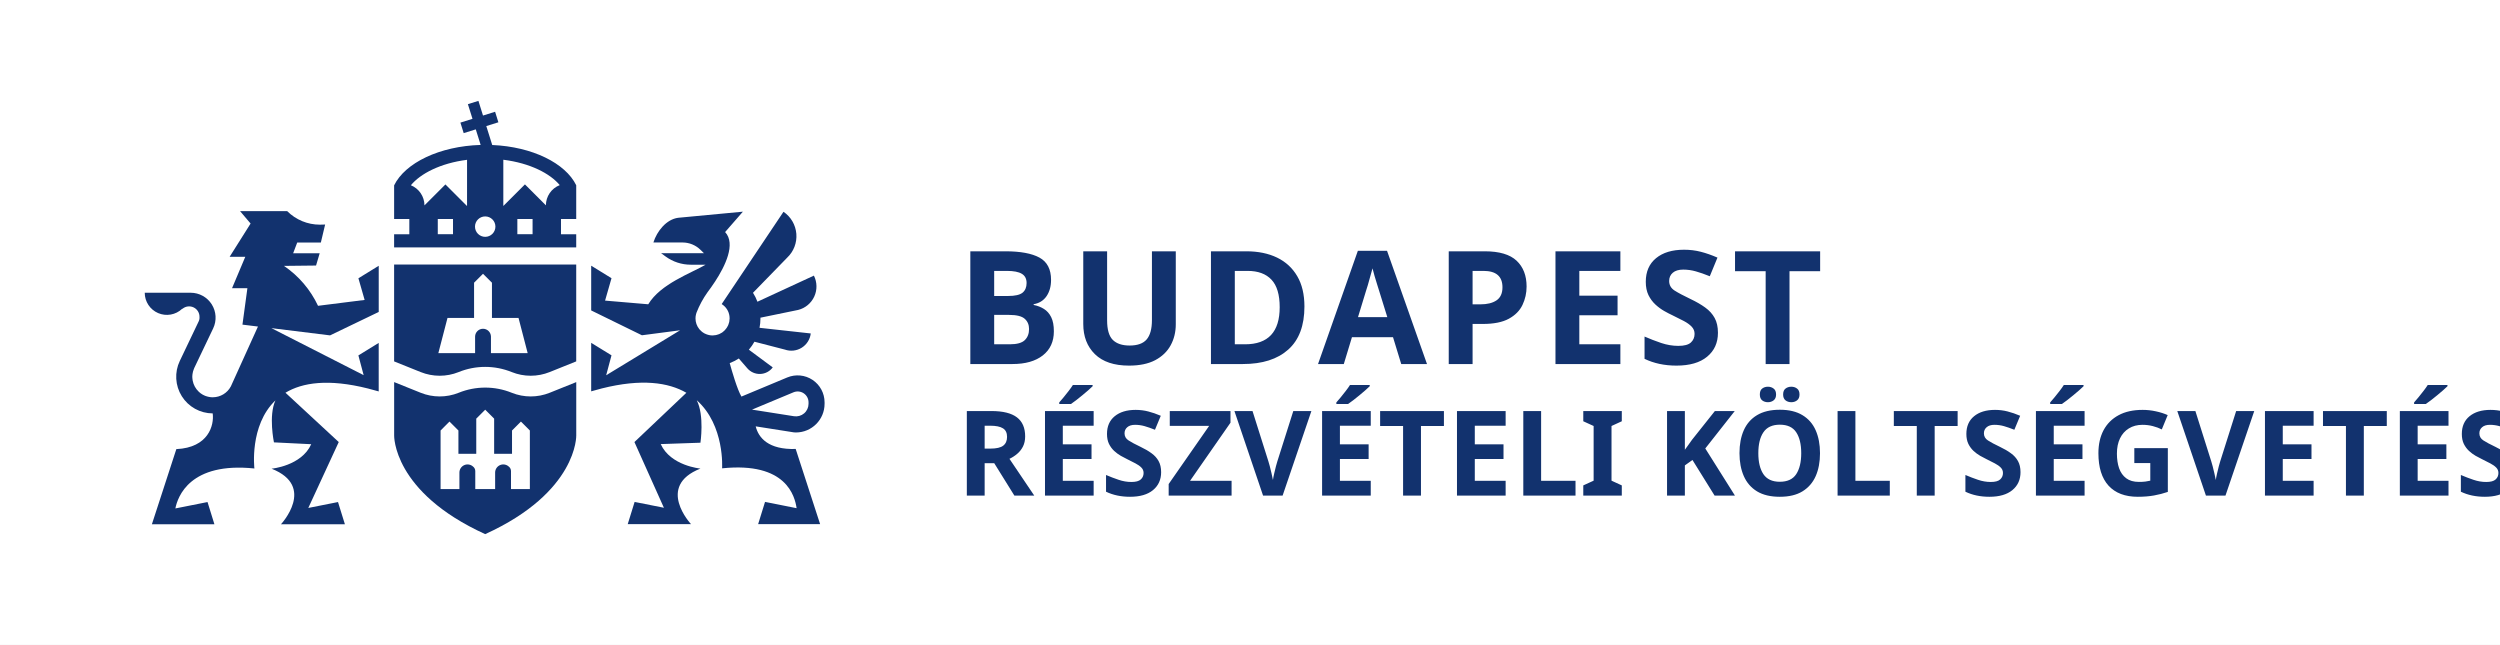
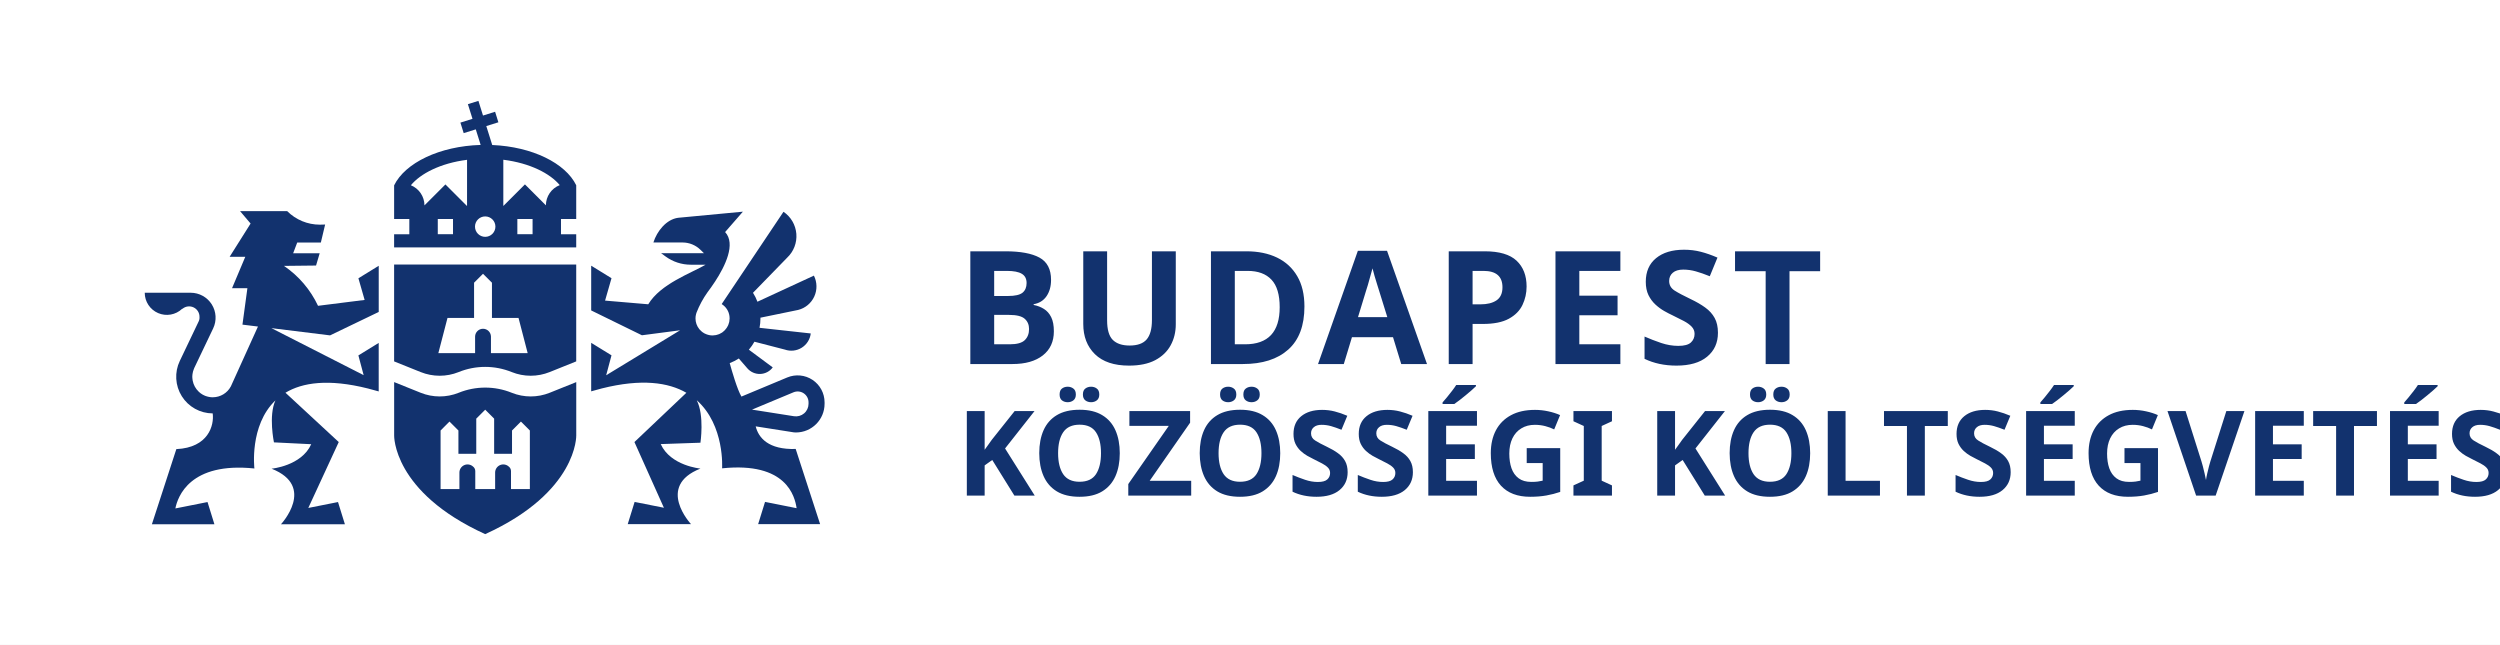
<svg xmlns="http://www.w3.org/2000/svg" width="570" height="147" viewBox="0 0 570 147">
  <defs>
    <style>.a{fill:#fff;}.b,.c,.d{fill:#12326e;}.c{font-size:36px;font-family:SourceSansPro-Bold, Source Sans Pro;font-weight:700;letter-spacing:0.048em;}.d{font-size:27px;font-family:SourceSansPro-SemiBold, Source Sans Pro;font-weight:600;}</style>
  </defs>
  <g transform="translate(-466 429)">
    <rect class="a" width="570" height="147" transform="translate(466 -429)" />
    <g transform="translate(1 174)">
      <g transform="translate(-447.351 -1622.971)">
        <g transform="translate(862.801 806.641)">
          <g transform="translate(139.408 273.645)">
            <path class="b" d="M153.13,304.731l6.05,2.433a11.6,11.6,0,0,0,8.652.008l.016-.008a16.1,16.1,0,0,1,12.092,0,11.582,11.582,0,0,0,8.66,0l6.05-2.433V282.65H153.13Zm12.172-9.909h6.058v-8.032l2.038-2.03,2.038,2.03v8.032h6.058l2.086,8.024h-8.37V299.06a1.809,1.809,0,0,0-3.617,0v3.786h-8.378Z" transform="translate(-153.13 -282.65)" />
            <path class="b" d="M194.66,315.92l-6.05,2.433a11.582,11.582,0,0,1-8.66,0,16.1,16.1,0,0,0-12.092,0l-.016.008a11.6,11.6,0,0,1-8.652-.008l-6.05-2.433v12.156s-.363,12.9,20.76,22.508c21.123-9.611,20.76-22.508,20.76-22.508Zm-10.585,24.385h-4.294v-4.092a1.3,1.3,0,0,0-.524-1.047,1.856,1.856,0,0,0-3.093,1.353v3.786h-4.527v-4.092a1.3,1.3,0,0,0-.524-1.047,1.856,1.856,0,0,0-3.093,1.353v3.786h-4.294V326.957l2.03-2.038,2.038,2.038v5.317h4.068V324.25l2.038-2.038,2.038,2.038v8.024h4.076v-5.317l2.03-2.038,2.038,2.038v13.349Z" transform="translate(-153.132 -289.118)" />
          </g>
          <path class="b" d="M175.5,246.392l-1.353-4.318,2.755-.862-.749-2.4-2.755.862-1.047-3.343-2.4.749L171,240.422l-2.755.862.749,2.4,2.755-.862,1.112,3.553c-9.369.274-17.223,4.092-19.729,9.216v7.677H156.6v3.472H153.13v3h41.52v-3h-3.472v-3.472h3.472v-7.7C192.193,250.533,184.637,246.778,175.5,246.392Zm-8.942,20.341h-3.472v-3.472h3.472Zm3.2-6.469h-.048l-4.882-4.882-4.777,4.777a4.981,4.981,0,0,0-3.1-4.592c2.159-2.626,6.7-5.027,12.809-5.8Zm4.141,7.065A2.328,2.328,0,1,1,176.226,265,2.329,2.329,0,0,1,173.9,267.329Zm10.8-.6h-3.472v-3.472H184.7Zm3.037-6.582-4.777-4.777-4.882,4.882h-.048v-10.5c6.122.765,10.69,3.158,12.865,5.784A4.956,4.956,0,0,0,187.738,260.151Z" transform="translate(-13.722 0)" />
          <path class="b" d="M255.594,318.031a6.54,6.54,0,0,0,6.525-6.533v-.338a6.146,6.146,0,0,0-8.515-5.671l-10.44,4.358c-.951-1.579-2.215-5.961-2.675-7.629a11.2,11.2,0,0,0,2.078-1.055l1.95,2.248a3.712,3.712,0,0,0,5.784-.217l-5.446-4.036a11.007,11.007,0,0,0,1.273-1.821l6.952,1.8a4.455,4.455,0,0,0,5.889-3.682l-11.681-1.289a10.88,10.88,0,0,0,.209-2.127c0-.064-.008-.121-.008-.177l8.612-1.772a5.518,5.518,0,0,0,3.585-7.822l-12.873,5.953a10.459,10.459,0,0,0-1.015-2.038l7.8-8.016a6.727,6.727,0,0,0-.846-10.457l-14.09,21.042h0a2.994,2.994,0,0,1,.363.266c.04.032.081.073.121.1.072.064.145.129.209.193.048.048.089.1.137.145a1.7,1.7,0,0,1,.153.185c.048.056.089.121.137.185s.073.113.113.169a2.051,2.051,0,0,1,.129.226l.073.145a2.806,2.806,0,0,1,.121.274.149.149,0,0,1,.016.056,3.624,3.624,0,0,1,.193.773c0,.024.008.048.008.073h0c.016.161.032.322.032.483a4.365,4.365,0,0,1-.064.653,1.487,1.487,0,0,1-.032.185,3.282,3.282,0,0,1-.177.564c-.032.073-.056.145-.089.218a3.066,3.066,0,0,1-.25.451,2.281,2.281,0,0,1-.161.226c-.081.1-.169.209-.258.314-.056.064-.113.129-.169.185a4.163,4.163,0,0,1-.5.419c-.032.016-.056.032-.089.048a3.841,3.841,0,0,1-.508.274,2.114,2.114,0,0,1-.2.081,4.636,4.636,0,0,1-.475.145l-.209.048a4.15,4.15,0,0,1-.709.073,3.513,3.513,0,0,1-.411-.024c-.016,0-.032-.008-.056-.008-.121-.016-.234-.032-.346-.056-.008,0-.008,0-.016-.008a3.66,3.66,0,0,1-.878-.306c-.04-.016-.081-.04-.121-.056h0c-.129-.073-.25-.145-.371-.226a3.29,3.29,0,0,1-.266-.2c-.008-.008-.016-.008-.016-.016a3.668,3.668,0,0,1-.4-.387c-.04-.048-.089-.1-.129-.145l-.016-.016a3.866,3.866,0,0,1-.862-2.441c0-.169.016-.338.032-.5V291.5a.15.15,0,0,1,.016-.056,4.016,4.016,0,0,1,.193-.757,21.379,21.379,0,0,1,2.505-4.632c.483-.636,1.088-1.474,1.7-2.417l.008-.008h0c2.3-3.512,4.8-8.6,2.3-11.294l4.052-4.648-14.766,1.394c-2.675.362-4.817,3.021-5.639,5.631h6.654a5.839,5.839,0,0,1,4.06,1.651l.806.789h-9.772l1.039.757a9.732,9.732,0,0,0,5.72,1.869H235c-3.367,1.966-10.263,4.35-13.083,9.023l-9.844-.838,1.466-5.107-4.632-2.852v10.2l11.568,5.663h0l8.7-1.136-16.853,10.255,1.216-4.544-4.632-2.852v11.061h0l2.417-.661c9.111-2.288,15.21-1.361,19.286.991l-11.842,11.23,6.719,14.984-6.678-1.329-1.571,5.067h14.436s-8.088-8.636,2.143-12.672c0,0-6.815-.62-9.055-5.583l9.055-.314s.934-6.187-.838-9.683c6.429,5.72,5.776,15.524,5.776,15.524,14.646-1.531,16.579,6.356,16.99,9.087l-7.2-1.434-1.571,5.067H261.1l-5.567-17.135c-6.235.193-8.483-2.554-9.119-5.156l8.136,1.281A4.832,4.832,0,0,0,255.594,318.031Zm-10.021-5.212,9.458-3.947a2.478,2.478,0,0,1,3.432,2.288v.338a2.871,2.871,0,0,1-3.319,2.828Z" transform="translate(-24.566 -6.097)" />
          <path class="b" d="M124.8,295.863l11.1-5.341V279.992l-4.632,2.852,1.418,4.938-10.626,1.337a22.656,22.656,0,0,0-7.766-9.1l7.315-.081.83-2.8h-6.05l.926-2.441h5.389l.975-4.109c-.226.016-.967.032-1.192.032a10.541,10.541,0,0,1-7.46-3.085H104.285l2.4,2.828-4.777,7.581h3.569l-3.021,7.162h3.5l-1.128,8.306,3.537.435L102.408,307a3.955,3.955,0,0,1-.226.5l-.008.008h0a4.667,4.667,0,0,1-4.092,2.465c-.008,0-.024.008-.032.008-.129,0-.258-.016-.379-.024a.459.459,0,0,1-.1-.008c-.1-.008-.2-.032-.306-.048l-.25-.048c-.081-.016-.161-.04-.242-.064-.1-.032-.218-.064-.322-.1-.056-.024-.113-.04-.169-.064a5.126,5.126,0,0,1-.475-.226c-.016-.008-.04-.024-.056-.032-.137-.081-.274-.169-.4-.258l-.089-.064a3.469,3.469,0,0,1-.371-.314l-.032-.032a4.647,4.647,0,0,1-1.378-2.522.621.621,0,0,1-.016-.121c-.016-.121-.032-.25-.048-.379-.008-.081-.008-.169-.016-.25,0-.04-.008-.072-.008-.113s.008-.089.008-.137c0-.1.008-.2.016-.3.008-.064.016-.121.024-.185a4.429,4.429,0,0,1,.306-1.152c.008-.016.016-.04.024-.056.032-.072.048-.137.081-.209l4.3-9.006a5.682,5.682,0,0,0-5.132-8.128H82.55a5.049,5.049,0,0,0,8.523,3.665h.073a2.367,2.367,0,0,1,3.891,1.829v.024a1.987,1.987,0,0,1-.193,1.023l-4.3,9.006a8.354,8.354,0,0,0,7.5,11.963c.363,2.707-.967,7.806-8.289,8.144l-5.575,17.135H98.436l-1.571-5.067-7.331,1.458c.532-2.707,3.335-10.642,18.021-9.111,0,0-1.2-9.8,4.793-15.524-1.611,3.472-.338,9.57-.338,9.57l8.5.419c-2.231,4.962-9.047,5.583-9.047,5.583,10.231,4.028,2.143,12.672,2.143,12.672h14.581l-1.571-5.067-6.775,1.345,6.944-15.024-12.148-11.246c3.867-2.328,9.78-3.23,18.8-.967l2.457.669V297.578l-4.632,2.852,1.2,4.5L111.43,294.211l13.373,1.651Z" transform="translate(0 -6.066)" />
          <text class="c" transform="translate(267.55 296.33)">
            <tspan x="0" y="0">BUDAPEST</tspan>
          </text>
        </g>
      </g>
      <text class="d" transform="translate(683 -490)">
-         <tspan x="0" y="0">RÉSZVÉTELI KÖLTSÉGVETÉS</tspan>
+         <tspan x="0" y="0">KÖZÖSSÉGI KÖLTSÉGVETÉS</tspan>
      </text>
    </g>
  </g>
</svg>
